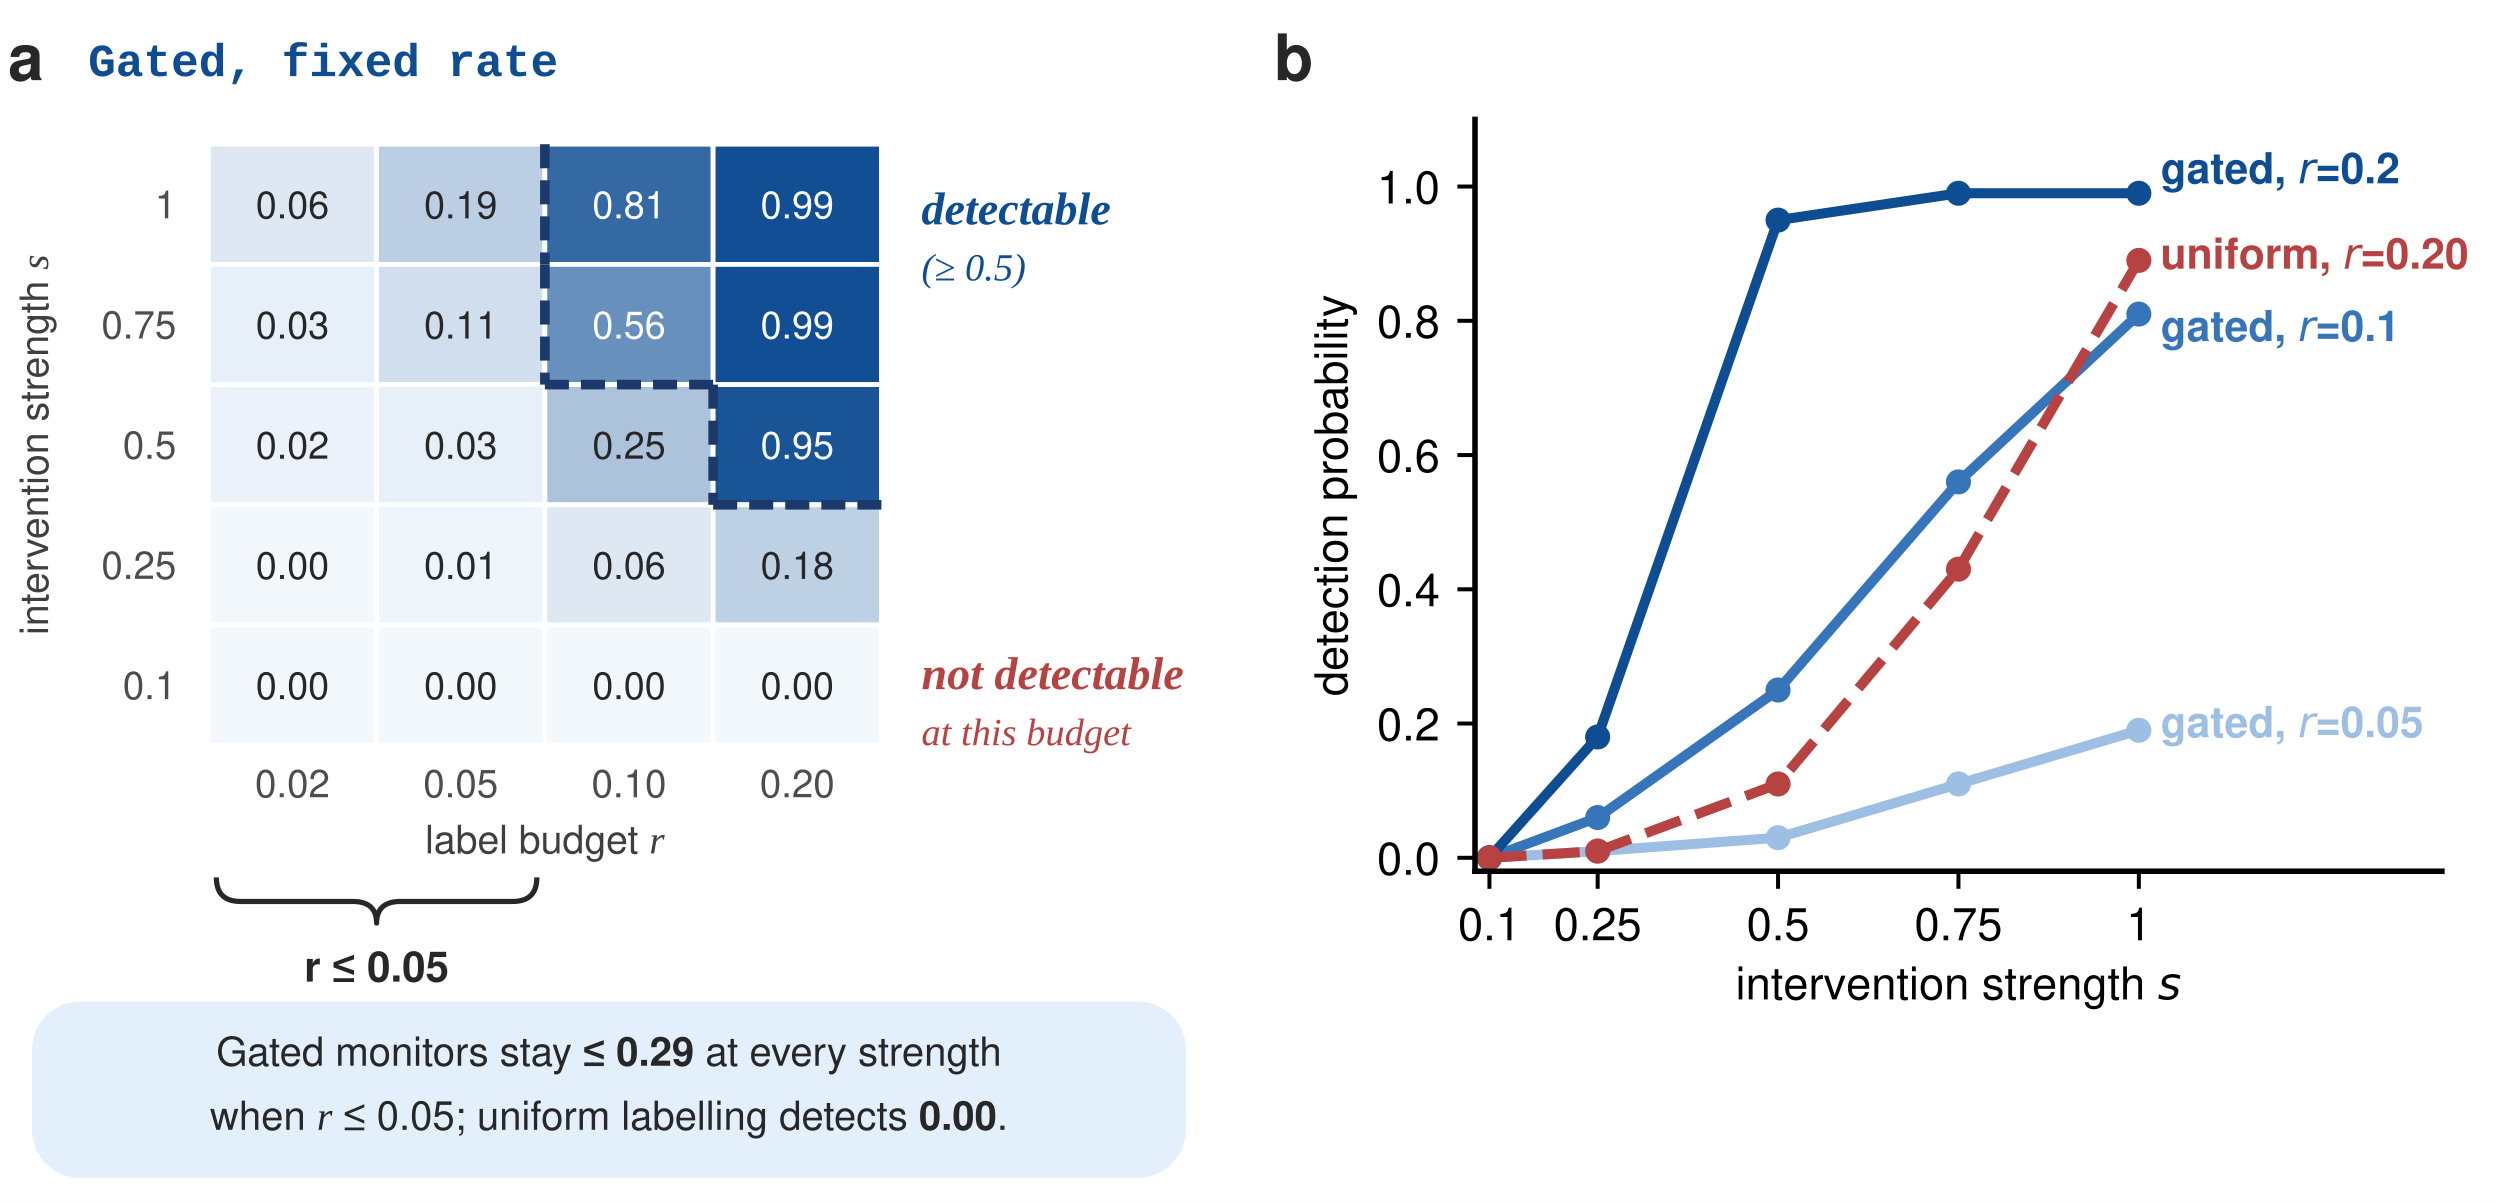
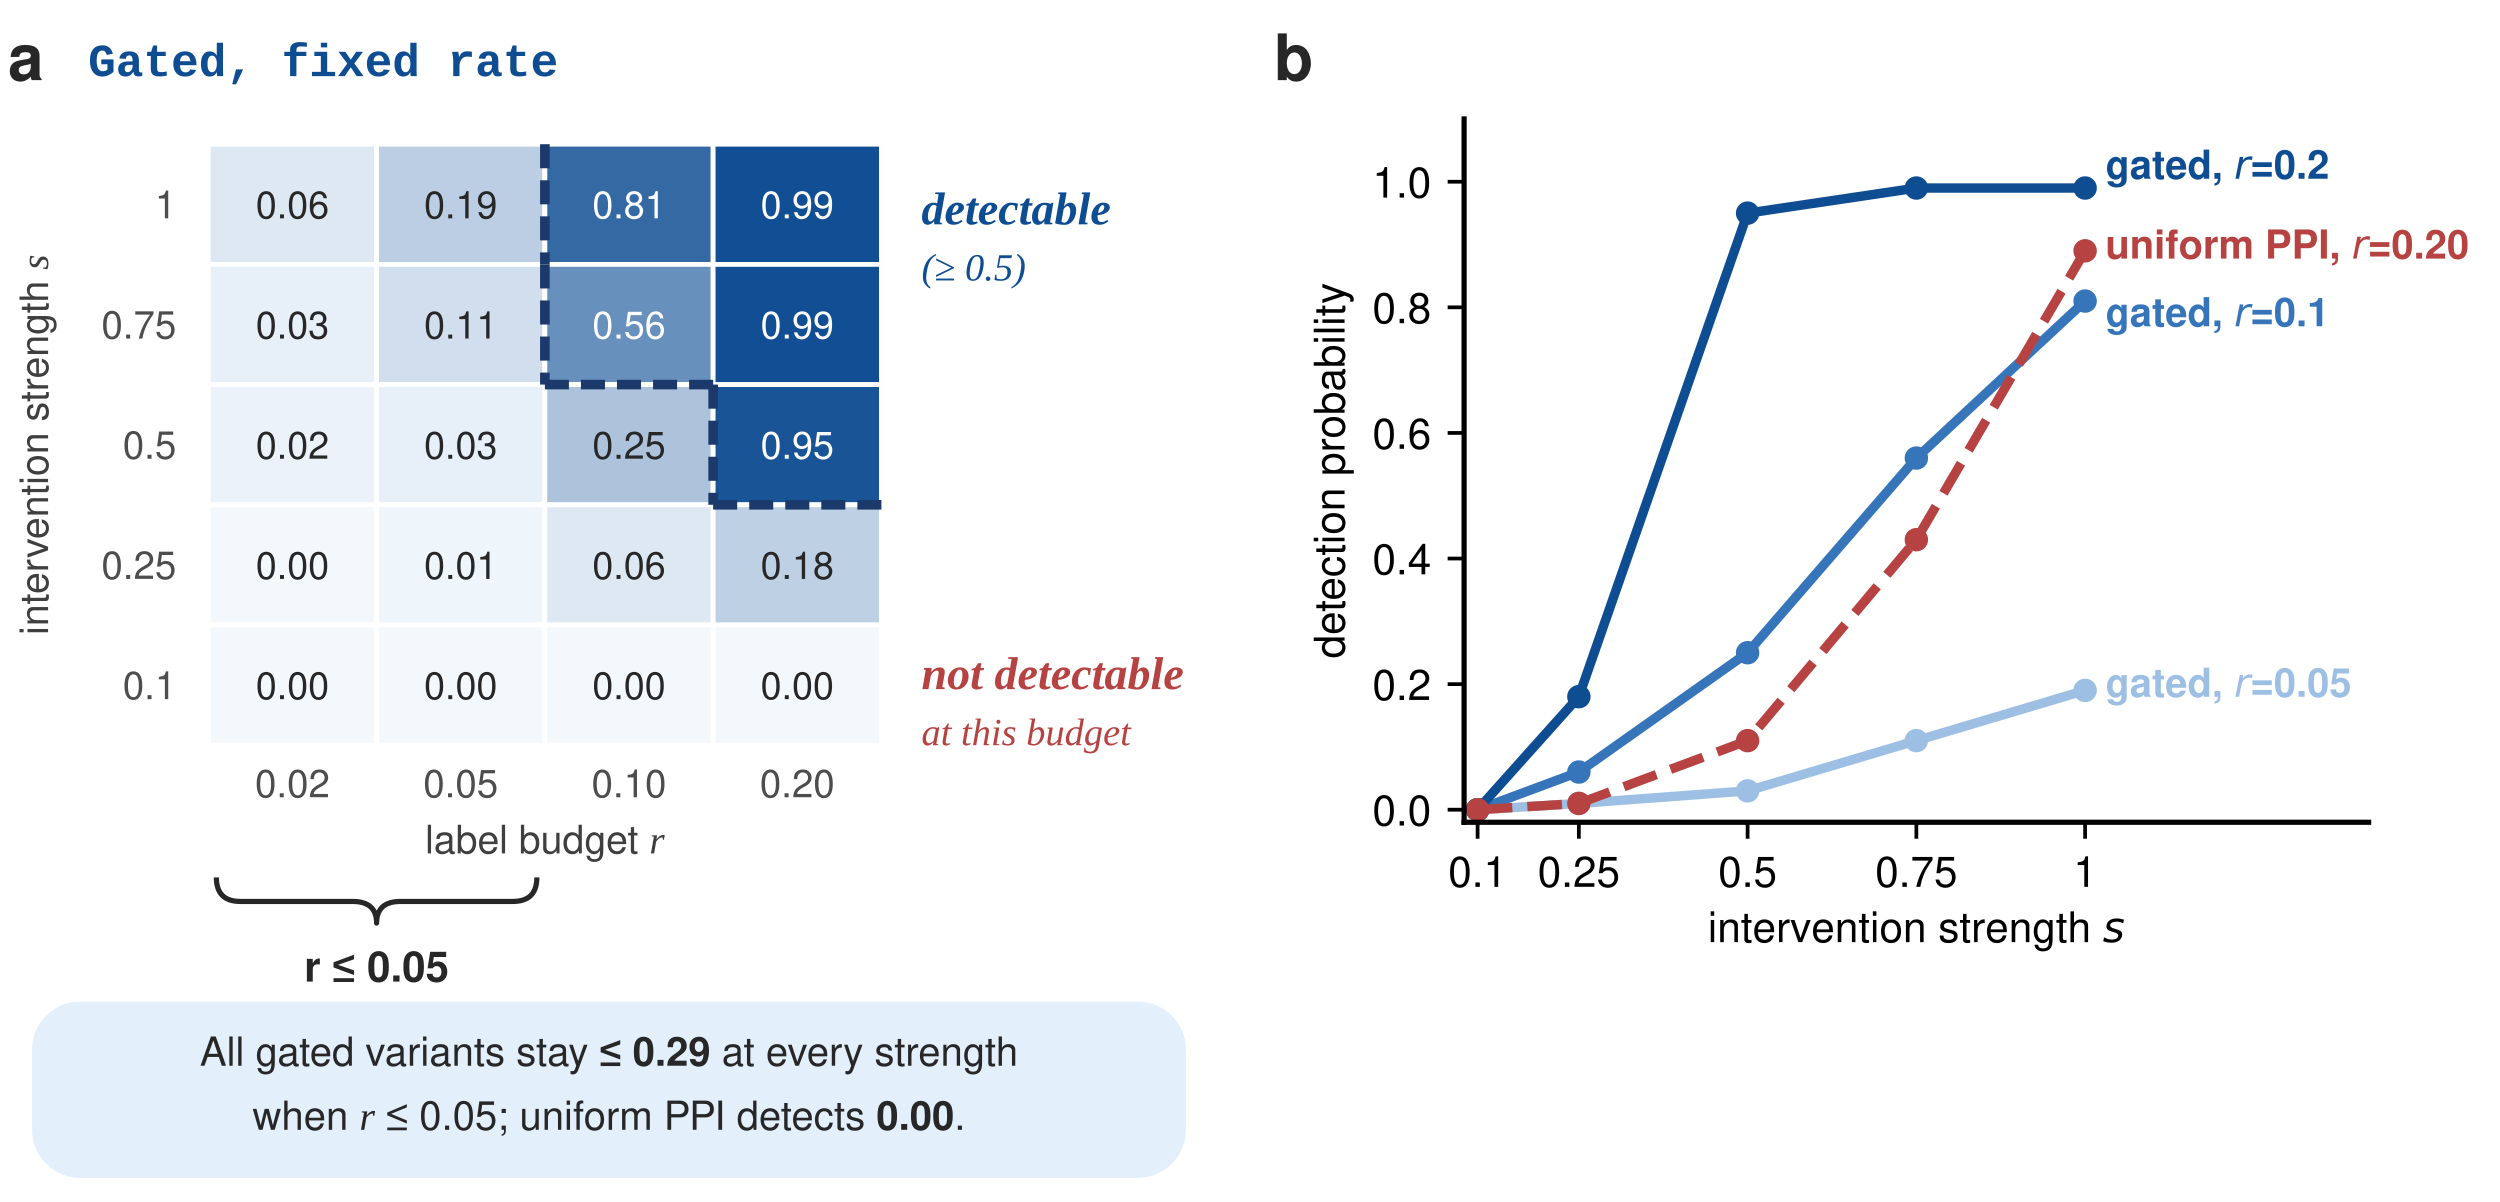
<svg xmlns="http://www.w3.org/2000/svg" xmlns:xlink="http://www.w3.org/1999/xlink" width="624" height="300" viewBox="0 0 624 300">
  <defs>
    <filter id="sh" x="-20%" y="-20%" width="150%" height="160%">
      <feGaussianBlur in="SourceAlpha" stdDeviation="1.3" />
      <feOffset dx="1" dy="1.4" result="b" />
      <feComponentTransfer>
        <feFuncA type="linear" slope="0.28" />
      </feComponentTransfer>
      <feMerge>
        <feMergeNode />
        <feMergeNode in="SourceGraphic" />
      </feMerge>
    </filter>
    <filter id="soft" x="-10%" y="-10%" width="120%" height="120%">
      <feGaussianBlur stdDeviation="2.2" />
    </filter>
    <marker id="ah" viewBox="0 0 10 10" refX="8.5" refY="5" markerWidth="6.5" markerHeight="6.5" orient="auto-start-reverse">
      <path d="M0,0 L10,5 L0,10 z" fill="context-stroke" />
    </marker>
  </defs>
  <rect width="624" height="300" fill="#FFFFFF" />
  <text x="2" y="20" font-size="16" font-weight="bold" fill="#272727" text-anchor="start" font-family="Helvetica, Arial, sans-serif" font-style="normal">a</text>
  <text x="22" y="19" font-size="11.5" font-weight="bold" fill="#0F4D92" text-anchor="start" font-family="'Courier New', Courier, monospace" font-style="normal">Gated, fixed rate</text>
  <text x="44" y="54.5" font-size="9.6" font-weight="normal" fill="#4D4D4D" text-anchor="end" font-family="Helvetica, Arial, sans-serif" font-style="normal">1</text>
  <rect x="52" y="36" width="42" height="30" rx="0" fill="#DEE8F3" stroke="#FFFFFF" stroke-width="1.2" />
  <text x="73" y="54.5" font-size="9.4" font-weight="normal" fill="#272727" text-anchor="middle" font-family="Helvetica, Arial, sans-serif" font-style="normal">0.06</text>
  <rect x="94" y="36" width="42" height="30" rx="0" fill="#BBCEE3" stroke="#FFFFFF" stroke-width="1.2" />
  <text x="115" y="54.5" font-size="9.4" font-weight="normal" fill="#272727" text-anchor="middle" font-family="Helvetica, Arial, sans-serif" font-style="normal">0.19</text>
  <rect x="136" y="36" width="42" height="30" rx="0" fill="#3469A4" stroke="#FFFFFF" stroke-width="1.2" />
  <text x="157" y="54.5" font-size="9.4" font-weight="normal" fill="#FFFFFF" text-anchor="middle" font-family="Helvetica, Arial, sans-serif" font-style="normal">0.81</text>
  <rect x="178" y="36" width="42" height="30" rx="0" fill="#114E93" stroke="#FFFFFF" stroke-width="1.2" />
  <text x="199" y="54.5" font-size="9.4" font-weight="normal" fill="#FFFFFF" text-anchor="middle" font-family="Helvetica, Arial, sans-serif" font-style="normal">0.99</text>
  <text x="44" y="84.5" font-size="9.6" font-weight="normal" fill="#4D4D4D" text-anchor="end" font-family="Helvetica, Arial, sans-serif" font-style="normal">0.75</text>
  <rect x="52" y="66" width="42" height="30" rx="0" fill="#E7EFF8" stroke="#FFFFFF" stroke-width="1.2" />
  <text x="73" y="84.5" font-size="9.4" font-weight="normal" fill="#272727" text-anchor="middle" font-family="Helvetica, Arial, sans-serif" font-style="normal">0.03</text>
  <rect x="94" y="66" width="42" height="30" rx="0" fill="#D0DEED" stroke="#FFFFFF" stroke-width="1.2" />
  <text x="115" y="84.5" font-size="9.4" font-weight="normal" fill="#272727" text-anchor="middle" font-family="Helvetica, Arial, sans-serif" font-style="normal">0.11</text>
  <rect x="136" y="66" width="42" height="30" rx="0" fill="#6890BC" stroke="#FFFFFF" stroke-width="1.2" />
  <text x="157" y="84.5" font-size="9.4" font-weight="normal" fill="#FFFFFF" text-anchor="middle" font-family="Helvetica, Arial, sans-serif" font-style="normal">0.56</text>
  <rect x="178" y="66" width="42" height="30" rx="0" fill="#114E93" stroke="#FFFFFF" stroke-width="1.2" />
  <text x="199" y="84.5" font-size="9.4" font-weight="normal" fill="#FFFFFF" text-anchor="middle" font-family="Helvetica, Arial, sans-serif" font-style="normal">0.99</text>
  <text x="44" y="114.5" font-size="9.6" font-weight="normal" fill="#4D4D4D" text-anchor="end" font-family="Helvetica, Arial, sans-serif" font-style="normal">0.5</text>
  <rect x="52" y="96" width="42" height="30" rx="0" fill="#EBF2F9" stroke="#FFFFFF" stroke-width="1.2" />
  <text x="73" y="114.5" font-size="9.4" font-weight="normal" fill="#272727" text-anchor="middle" font-family="Helvetica, Arial, sans-serif" font-style="normal">0.02</text>
  <rect x="94" y="96" width="42" height="30" rx="0" fill="#E7EFF8" stroke="#FFFFFF" stroke-width="1.2" />
  <text x="115" y="114.5" font-size="9.4" font-weight="normal" fill="#272727" text-anchor="middle" font-family="Helvetica, Arial, sans-serif" font-style="normal">0.03</text>
  <rect x="136" y="96" width="42" height="30" rx="0" fill="#ADC3DC" stroke="#FFFFFF" stroke-width="1.2" />
  <text x="157" y="114.5" font-size="9.4" font-weight="normal" fill="#272727" text-anchor="middle" font-family="Helvetica, Arial, sans-serif" font-style="normal">0.25</text>
  <rect x="178" y="96" width="42" height="30" rx="0" fill="#195497" stroke="#FFFFFF" stroke-width="1.2" />
  <text x="199" y="114.5" font-size="9.4" font-weight="normal" fill="#FFFFFF" text-anchor="middle" font-family="Helvetica, Arial, sans-serif" font-style="normal">0.95</text>
  <text x="44" y="144.5" font-size="9.6" font-weight="normal" fill="#4D4D4D" text-anchor="end" font-family="Helvetica, Arial, sans-serif" font-style="normal">0.25</text>
  <rect x="52" y="126" width="42" height="30" rx="0" fill="#F3F8FD" stroke="#FFFFFF" stroke-width="1.2" />
  <text x="73" y="144.5" font-size="9.4" font-weight="normal" fill="#272727" text-anchor="middle" font-family="Helvetica, Arial, sans-serif" font-style="normal">0.00</text>
  <rect x="94" y="126" width="42" height="30" rx="0" fill="#EEF5FB" stroke="#FFFFFF" stroke-width="1.2" />
  <text x="115" y="144.5" font-size="9.4" font-weight="normal" fill="#272727" text-anchor="middle" font-family="Helvetica, Arial, sans-serif" font-style="normal">0.01</text>
  <rect x="136" y="126" width="42" height="30" rx="0" fill="#DEE8F3" stroke="#FFFFFF" stroke-width="1.2" />
  <text x="157" y="144.5" font-size="9.4" font-weight="normal" fill="#272727" text-anchor="middle" font-family="Helvetica, Arial, sans-serif" font-style="normal">0.06</text>
  <rect x="178" y="126" width="42" height="30" rx="0" fill="#BED0E4" stroke="#FFFFFF" stroke-width="1.2" />
  <text x="199" y="144.5" font-size="9.4" font-weight="normal" fill="#272727" text-anchor="middle" font-family="Helvetica, Arial, sans-serif" font-style="normal">0.18</text>
  <text x="44" y="174.5" font-size="9.6" font-weight="normal" fill="#4D4D4D" text-anchor="end" font-family="Helvetica, Arial, sans-serif" font-style="normal">0.1</text>
  <rect x="52" y="156" width="42" height="30" rx="0" fill="#F3F8FD" stroke="#FFFFFF" stroke-width="1.2" />
  <text x="73" y="174.5" font-size="9.4" font-weight="normal" fill="#272727" text-anchor="middle" font-family="Helvetica, Arial, sans-serif" font-style="normal">0.00</text>
  <rect x="94" y="156" width="42" height="30" rx="0" fill="#F3F8FD" stroke="#FFFFFF" stroke-width="1.2" />
  <text x="115" y="174.5" font-size="9.4" font-weight="normal" fill="#272727" text-anchor="middle" font-family="Helvetica, Arial, sans-serif" font-style="normal">0.00</text>
  <rect x="136" y="156" width="42" height="30" rx="0" fill="#F3F8FD" stroke="#FFFFFF" stroke-width="1.2" />
  <text x="157" y="174.5" font-size="9.4" font-weight="normal" fill="#272727" text-anchor="middle" font-family="Helvetica, Arial, sans-serif" font-style="normal">0.00</text>
  <rect x="178" y="156" width="42" height="30" rx="0" fill="#F3F8FD" stroke="#FFFFFF" stroke-width="1.2" />
  <text x="199" y="174.5" font-size="9.4" font-weight="normal" fill="#272727" text-anchor="middle" font-family="Helvetica, Arial, sans-serif" font-style="normal">0.00</text>
  <text x="73" y="199" font-size="9.6" font-weight="normal" fill="#4D4D4D" text-anchor="middle" font-family="Helvetica, Arial, sans-serif" font-style="normal">0.02</text>
  <text x="115" y="199" font-size="9.6" font-weight="normal" fill="#4D4D4D" text-anchor="middle" font-family="Helvetica, Arial, sans-serif" font-style="normal">0.05</text>
  <text x="157" y="199" font-size="9.6" font-weight="normal" fill="#4D4D4D" text-anchor="middle" font-family="Helvetica, Arial, sans-serif" font-style="normal">0.10</text>
  <text x="199" y="199" font-size="9.6" font-weight="normal" fill="#4D4D4D" text-anchor="middle" font-family="Helvetica, Arial, sans-serif" font-style="normal">0.20</text>
  <text x="136" y="213" font-size="9.8" font-weight="normal" fill="#3F3F3F" text-anchor="middle" font-family="Helvetica, Arial, sans-serif" font-style="normal">label budget <tspan font-style="italic" font-family="'Times New Roman', Times, serif">r</tspan>
  </text>
  <text x="12" y="111" font-size="9.8" font-weight="normal" fill="#3F3F3F" text-anchor="middle" font-family="Helvetica, Arial, sans-serif" font-style="normal" transform="rotate(-90 12 111)">intervention strength <tspan font-style="italic" font-family="'Times New Roman', Times, serif">s</tspan>
  </text>
  <path d="M136,36 L136,66" fill="none" stroke="#1B3A6B" stroke-width="2.4" stroke-linecap="round" stroke-linejoin="round" stroke-dasharray="6 3" />
  <path d="M136,96 L178,96" fill="none" stroke="#1B3A6B" stroke-width="2.4" stroke-linecap="round" stroke-linejoin="round" stroke-dasharray="6 3" />
  <path d="M136,66 L136,96" fill="none" stroke="#1B3A6B" stroke-width="2.4" stroke-linecap="round" stroke-linejoin="round" stroke-dasharray="6 3" />
  <path d="M178,126 L220,126" fill="none" stroke="#1B3A6B" stroke-width="2.4" stroke-linecap="round" stroke-linejoin="round" stroke-dasharray="6 3" />
  <path d="M178,96 L178,126" fill="none" stroke="#1B3A6B" stroke-width="2.4" stroke-linecap="round" stroke-linejoin="round" stroke-dasharray="6 3" />
  <text x="230" y="56" font-size="11.5" font-weight="normal" fill="#272727" text-anchor="start" font-family="Helvetica, Arial, sans-serif" font-style="normal">
    <tspan font-weight="bold">
      <tspan font-style="italic" font-family="'Times New Roman', Times, serif">
        <tspan fill="#0F4D92">detectable</tspan>
      </tspan>
    </tspan>
  </text>
  <text x="230" y="70" font-size="9.6" font-weight="normal" fill="#272727" text-anchor="start" font-family="Helvetica, Arial, sans-serif" font-style="normal">
    <tspan font-style="italic" font-family="'Times New Roman', Times, serif">
      <tspan fill="#0F4D92">(≥ 0.5)</tspan>
    </tspan>
  </text>
  <text x="230" y="172" font-size="11.5" font-weight="normal" fill="#272727" text-anchor="start" font-family="Helvetica, Arial, sans-serif" font-style="normal">
    <tspan font-weight="bold">
      <tspan font-style="italic" font-family="'Times New Roman', Times, serif">
        <tspan fill="#B64342">not detectable</tspan>
      </tspan>
    </tspan>
  </text>
  <text x="230" y="186" font-size="9.6" font-weight="normal" fill="#272727" text-anchor="start" font-family="Helvetica, Arial, sans-serif" font-style="normal">
    <tspan font-style="italic" font-family="'Times New Roman', Times, serif">
      <tspan fill="#B64342">at this budget</tspan>
    </tspan>
  </text>
  <path d="M54,219 Q54,225 60,225 L88.0,225 Q94.0,225 94.0,230.4 Q94.0,225 100.0,225 L128,225 Q134,225 134,219" fill="none" stroke="#272727" stroke-width="1.3" stroke-linecap="round" stroke-linejoin="round" />
  <text x="94" y="245" font-size="10.5" font-weight="normal" fill="#272727" text-anchor="middle" font-family="Helvetica, Arial, sans-serif" font-style="normal">
    <tspan font-weight="bold">r ≤ 0.05</tspan>
  </text>
  <rect x="8" y="250" width="288" height="44" rx="12" fill="#E3EFFB" stroke="none" stroke-width="1" />
-   <text x="152" y="266" font-size="10" font-weight="normal" fill="#272727" text-anchor="middle" font-family="Helvetica, Arial, sans-serif" font-style="normal">Gated monitors stay <tspan font-weight="bold">≤ 0.29</tspan> at every strength</text>
-   <text x="152" y="282" font-size="10" font-weight="normal" fill="#272727" text-anchor="middle" font-family="Helvetica, Arial, sans-serif" font-style="normal">when <tspan font-style="italic" font-family="'Times New Roman', Times, serif">r</tspan> ≤ 0.05; uniform labelling detects <tspan font-weight="bold">0.00</tspan>.</text>
+   <text x="152" y="266" font-size="10" font-weight="normal" fill="#272727" text-anchor="middle" font-family="Helvetica, Arial, sans-serif" font-style="normal">All gated variants stay <tspan font-weight="bold">≤ 0.29</tspan> at every strength</text>
+   <text x="152" y="282" font-size="10" font-weight="normal" fill="#272727" text-anchor="middle" font-family="Helvetica, Arial, sans-serif" font-style="normal">when <tspan font-style="italic" font-family="'Times New Roman', Times, serif">r</tspan> ≤ 0.05; uniform PPI detects <tspan font-weight="bold">0.00</tspan>.</text>
  <text x="318" y="20" font-size="16" font-weight="bold" fill="#272727" text-anchor="start" font-family="Helvetica, Arial, sans-serif" font-style="normal">b</text>
-   <svg x="326" y="28" width="292" height="252" viewBox="0 0 232.92 180.667" preserveAspectRatio="xMinYMin meet">
+   <svg x="326" y="28" width="292" height="252" viewBox="0 0 248.985 180.667" preserveAspectRatio="xMinYMin meet">
    <defs>
      <style type="text/css">*{stroke-linejoin: round; stroke-linecap: butt}</style>
    </defs>
    <g id="figure_1">
      <g id="patch_1">
-         <path d="M 0 180.667  L 232.92 180.667  L 232.92 0  L 0 0  z " style="fill: #ffffff" />
+         <path d="M 0 180.667  L 248.985 180.667  L 248.985 0  L 0 0  z " style="fill: #ffffff" />
      </g>
      <g id="axes_1">
        <g id="patch_2">
          <path d="M 33.629 151.128  L 226.139 151.128  L 226.139 1.44  L 33.629 1.44  z " style="fill: #ffffff" />
        </g>
        <g id="matplotlib.axis_1">
          <g id="xtick_1">
            <g id="line2d_1">
              <defs>
-                 <path id="m3b71e8b25b" d="M 0 0  L 0 3.5  " style="stroke: #000000; stroke-width: 0.8" />
+                 <path id="md965a7d706" d="M 0 0  L 0 3.5  " style="stroke: #000000; stroke-width: 0.8" />
              </defs>
              <g>
-                 <use xlink:href="#m3b71e8b25b" x="36.503" y="151.128" style="stroke: #000000; stroke-width: 0.8" />
+                 <use xlink:href="#md965a7d706" x="36.503" y="151.128" style="stroke: #000000; stroke-width: 0.8" />
              </g>
            </g>
            <g id="text_1">
              <text style="font-size: 9px; font-family: 'Helvetica', 'Arial', sans-serif; text-anchor: middle" x="36.503" y="164.878" transform="rotate(-0 36.50266 164.878)">0.1</text>
            </g>
          </g>
          <g id="xtick_2">
            <g id="line2d_2">
              <g>
-                 <use xlink:href="#m3b71e8b25b" x="58.052" y="151.128" style="stroke: #000000; stroke-width: 0.8" />
+                 <use xlink:href="#md965a7d706" x="58.052" y="151.128" style="stroke: #000000; stroke-width: 0.8" />
              </g>
            </g>
            <g id="text_2">
              <text style="font-size: 9px; font-family: 'Helvetica', 'Arial', sans-serif; text-anchor: middle" x="58.052" y="164.878" transform="rotate(-0 58.05228 164.878)">0.25</text>
            </g>
          </g>
          <g id="xtick_3">
            <g id="line2d_3">
              <g>
-                 <use xlink:href="#m3b71e8b25b" x="93.968" y="151.128" style="stroke: #000000; stroke-width: 0.8" />
+                 <use xlink:href="#md965a7d706" x="93.968" y="151.128" style="stroke: #000000; stroke-width: 0.8" />
              </g>
            </g>
            <g id="text_3">
              <text style="font-size: 9px; font-family: 'Helvetica', 'Arial', sans-serif; text-anchor: middle" x="93.968" y="164.878" transform="rotate(-0 93.96833 164.878)">0.5</text>
            </g>
          </g>
          <g id="xtick_4">
            <g id="line2d_4">
              <g>
-                 <use xlink:href="#m3b71e8b25b" x="129.884" y="151.128" style="stroke: #000000; stroke-width: 0.8" />
+                 <use xlink:href="#md965a7d706" x="129.884" y="151.128" style="stroke: #000000; stroke-width: 0.8" />
              </g>
            </g>
            <g id="text_4">
              <text style="font-size: 9px; font-family: 'Helvetica', 'Arial', sans-serif; text-anchor: middle" x="129.884" y="164.878" transform="rotate(-0 129.8844 164.878)">0.75</text>
            </g>
          </g>
          <g id="xtick_5">
            <g id="line2d_5">
              <g>
-                 <use xlink:href="#m3b71e8b25b" x="165.8" y="151.128" style="stroke: #000000; stroke-width: 0.8" />
+                 <use xlink:href="#md965a7d706" x="165.8" y="151.128" style="stroke: #000000; stroke-width: 0.8" />
              </g>
            </g>
            <g id="text_5">
              <text style="font-size: 9px; font-family: 'Helvetica', 'Arial', sans-serif; text-anchor: middle" x="165.8" y="164.878" transform="rotate(-0 165.8004 164.878)">1</text>
            </g>
          </g>
          <g id="text_6">
            <g transform="translate(85.51438 177.1573)">
              <text>
                <tspan x="0" y="-0.516" style="font-size: 9px; font-family: 'Helvetica'">i</tspan>
                <tspan x="2" y="-0.516" style="font-size: 9px; font-family: 'Helvetica'">n</tspan>
                <tspan x="7.005" y="-0.516" style="font-size: 9px; font-family: 'Helvetica'">t</tspan>
                <tspan x="9.505" y="-0.516" style="font-size: 9px; font-family: 'Helvetica'">e</tspan>
                <tspan x="14.511" y="-0.516" style="font-size: 9px; font-family: 'Helvetica'">r</tspan>
                <tspan x="17.508" y="-0.516" style="font-size: 9px; font-family: 'Helvetica'">v</tspan>
                <tspan x="22.008" y="-0.516" style="font-size: 9px; font-family: 'Helvetica'">e</tspan>
                <tspan x="27.013" y="-0.516" style="font-size: 9px; font-family: 'Helvetica'">n</tspan>
                <tspan x="32.019" y="-0.516" style="font-size: 9px; font-family: 'Helvetica'">t</tspan>
                <tspan x="34.519" y="-0.516" style="font-size: 9px; font-family: 'Helvetica'">i</tspan>
                <tspan x="36.519" y="-0.516" style="font-size: 9px; font-family: 'Helvetica'">o</tspan>
                <tspan x="41.524" y="-0.516" style="font-size: 9px; font-family: 'Helvetica'">n</tspan>
                <tspan x="46.529" y="-0.516" style="font-size: 9px; font-family: 'Helvetica'"> </tspan>
                <tspan x="49.03" y="-0.516" style="font-size: 9px; font-family: 'Helvetica'">s</tspan>
                <tspan x="53.53" y="-0.516" style="font-size: 9px; font-family: 'Helvetica'">t</tspan>
                <tspan x="56.03" y="-0.516" style="font-size: 9px; font-family: 'Helvetica'">r</tspan>
                <tspan x="59.027" y="-0.516" style="font-size: 9px; font-family: 'Helvetica'">e</tspan>
                <tspan x="64.033" y="-0.516" style="font-size: 9px; font-family: 'Helvetica'">n</tspan>
                <tspan x="69.038" y="-0.516" style="font-size: 9px; font-family: 'Helvetica'">g</tspan>
                <tspan x="74.043" y="-0.516" style="font-size: 9px; font-family: 'Helvetica'">t</tspan>
                <tspan x="76.544" y="-0.516" style="font-size: 9px; font-family: 'Helvetica'">h</tspan>
                <tspan x="81.549" y="-0.516" style="font-size: 9px; font-family: 'Helvetica'"> </tspan>
                <tspan x="84.05" y="-0.516" style="font-style: oblique; font-size: 9px; font-family: 'DejaVu Sans'">s</tspan>
              </text>
            </g>
          </g>
        </g>
        <g id="matplotlib.axis_2">
          <g id="ytick_1">
            <g id="line2d_6">
              <defs>
-                 <path id="md880cc86d9" d="M 0 0  L -3.5 0  " style="stroke: #000000; stroke-width: 0.8" />
+                 <path id="me5a50a23c3" d="M 0 0  L -3.5 0  " style="stroke: #000000; stroke-width: 0.8" />
              </defs>
              <g>
-                 <use xlink:href="#md880cc86d9" x="33.629" y="148.455" style="stroke: #000000; stroke-width: 0.8" />
+                 <use xlink:href="#me5a50a23c3" x="33.629" y="148.455" style="stroke: #000000; stroke-width: 0.8" />
              </g>
            </g>
            <g id="text_7">
              <text style="font-size: 9px; font-family: 'Helvetica', 'Arial', sans-serif; text-anchor: end" x="26.629" y="151.83" transform="rotate(-0 26.62937 151.83)">0.0</text>
            </g>
          </g>
          <g id="ytick_2">
            <g id="line2d_7">
              <g>
-                 <use xlink:href="#md880cc86d9" x="33.629" y="121.725" style="stroke: #000000; stroke-width: 0.8" />
+                 <use xlink:href="#me5a50a23c3" x="33.629" y="121.725" style="stroke: #000000; stroke-width: 0.8" />
              </g>
            </g>
            <g id="text_8">
              <text style="font-size: 9px; font-family: 'Helvetica', 'Arial', sans-serif; text-anchor: end" x="26.629" y="125.1" transform="rotate(-0 26.62937 125.1)">0.2</text>
            </g>
          </g>
          <g id="ytick_3">
            <g id="line2d_8">
              <g>
-                 <use xlink:href="#md880cc86d9" x="33.629" y="94.995" style="stroke: #000000; stroke-width: 0.8" />
+                 <use xlink:href="#me5a50a23c3" x="33.629" y="94.995" style="stroke: #000000; stroke-width: 0.8" />
              </g>
            </g>
            <g id="text_9">
              <text style="font-size: 9px; font-family: 'Helvetica', 'Arial', sans-serif; text-anchor: end" x="26.629" y="98.37" transform="rotate(-0 26.62937 98.37)">0.4</text>
            </g>
          </g>
          <g id="ytick_4">
            <g id="line2d_9">
              <g>
-                 <use xlink:href="#md880cc86d9" x="33.629" y="68.265" style="stroke: #000000; stroke-width: 0.8" />
+                 <use xlink:href="#me5a50a23c3" x="33.629" y="68.265" style="stroke: #000000; stroke-width: 0.8" />
              </g>
            </g>
            <g id="text_10">
              <text style="font-size: 9px; font-family: 'Helvetica', 'Arial', sans-serif; text-anchor: end" x="26.629" y="71.64" transform="rotate(-0 26.62937 71.64)">0.6</text>
            </g>
          </g>
          <g id="ytick_5">
            <g id="line2d_10">
              <g>
-                 <use xlink:href="#md880cc86d9" x="33.629" y="41.535" style="stroke: #000000; stroke-width: 0.8" />
+                 <use xlink:href="#me5a50a23c3" x="33.629" y="41.535" style="stroke: #000000; stroke-width: 0.8" />
              </g>
            </g>
            <g id="text_11">
              <text style="font-size: 9px; font-family: 'Helvetica', 'Arial', sans-serif; text-anchor: end" x="26.629" y="44.91" transform="rotate(-0 26.62937 44.91)">0.8</text>
            </g>
          </g>
          <g id="ytick_6">
            <g id="line2d_11">
              <g>
-                 <use xlink:href="#md880cc86d9" x="33.629" y="14.805" style="stroke: #000000; stroke-width: 0.8" />
+                 <use xlink:href="#me5a50a23c3" x="33.629" y="14.805" style="stroke: #000000; stroke-width: 0.8" />
              </g>
            </g>
            <g id="text_12">
              <text style="font-size: 9px; font-family: 'Helvetica', 'Arial', sans-serif; text-anchor: end" x="26.629" y="18.18" transform="rotate(-0 26.62937 18.18)">1.0</text>
            </g>
          </g>
          <g id="text_13">
            <text style="font-size: 9px; font-family: 'Helvetica', 'Arial', sans-serif; text-anchor: middle" x="8.19" y="76.284" transform="rotate(-90 8.19 76.284)">detection probability</text>
          </g>
        </g>
        <g id="line2d_12">
-           <path d="M 36.503 148.455  L 58.052 147.119  L 93.968 144.446  L 129.884 133.754  L 165.8 123.061  " clip-path="url(#p4aa01a4ad3)" style="fill: none; stroke: #9dbfe3; stroke-width: 2; stroke-linecap: square" />
+           <path d="M 36.503 148.455  L 58.052 147.119  L 93.968 144.446  L 129.884 133.754  L 165.8 123.061  " clip-path="url(#pe1bbe9a7f7)" style="fill: none; stroke: #9dbfe3; stroke-width: 2; stroke-linecap: square" />
          <defs>
-             <path id="m08ebcaaf36" d="M 0 2  C 0.53 2 1.039 1.789 1.414 1.414  C 1.789 1.039 2 0.53 2 0  C 2 -0.53 1.789 -1.039 1.414 -1.414  C 1.039 -1.789 0.53 -2 0 -2  C -0.53 -2 -1.039 -1.789 -1.414 -1.414  C -1.789 -1.039 -2 -0.53 -2 0  C -2 0.53 -1.789 1.039 -1.414 1.414  C -1.039 1.789 -0.53 2 0 2  z " style="stroke: #9dbfe3" />
+             <path id="m9bbac73eaf" d="M 0 2  C 0.53 2 1.039 1.789 1.414 1.414  C 1.789 1.039 2 0.53 2 0  C 2 -0.53 1.789 -1.039 1.414 -1.414  C 1.039 -1.789 0.53 -2 0 -2  C -0.53 -2 -1.039 -1.789 -1.414 -1.414  C -1.789 -1.039 -2 -0.53 -2 0  C -2 0.53 -1.789 1.039 -1.414 1.414  C -1.039 1.789 -0.53 2 0 2  z " style="stroke: #9dbfe3" />
          </defs>
-           <g clip-path="url(#p4aa01a4ad3)">
-             <use xlink:href="#m08ebcaaf36" x="36.503" y="148.455" style="fill: #9dbfe3; stroke: #9dbfe3" />
-             <use xlink:href="#m08ebcaaf36" x="58.052" y="147.119" style="fill: #9dbfe3; stroke: #9dbfe3" />
-             <use xlink:href="#m08ebcaaf36" x="93.968" y="144.446" style="fill: #9dbfe3; stroke: #9dbfe3" />
-             <use xlink:href="#m08ebcaaf36" x="129.884" y="133.754" style="fill: #9dbfe3; stroke: #9dbfe3" />
-             <use xlink:href="#m08ebcaaf36" x="165.8" y="123.061" style="fill: #9dbfe3; stroke: #9dbfe3" />
+           <g clip-path="url(#pe1bbe9a7f7)">
+             <use xlink:href="#m9bbac73eaf" x="36.503" y="148.455" style="fill: #9dbfe3; stroke: #9dbfe3" />
+             <use xlink:href="#m9bbac73eaf" x="58.052" y="147.119" style="fill: #9dbfe3; stroke: #9dbfe3" />
+             <use xlink:href="#m9bbac73eaf" x="93.968" y="144.446" style="fill: #9dbfe3; stroke: #9dbfe3" />
+             <use xlink:href="#m9bbac73eaf" x="129.884" y="133.754" style="fill: #9dbfe3; stroke: #9dbfe3" />
+             <use xlink:href="#m9bbac73eaf" x="165.8" y="123.061" style="fill: #9dbfe3; stroke: #9dbfe3" />
          </g>
        </g>
        <g id="line2d_13">
-           <path d="M 36.503 148.455  L 58.052 140.436  L 93.968 115.043  L 129.884 73.611  L 165.8 40.199  " clip-path="url(#p4aa01a4ad3)" style="fill: none; stroke: #3775ba; stroke-width: 2; stroke-linecap: square" />
+           <path d="M 36.503 148.455  L 58.052 140.436  L 93.968 115.043  L 129.884 73.611  L 165.8 40.199  " clip-path="url(#pe1bbe9a7f7)" style="fill: none; stroke: #3775ba; stroke-width: 2; stroke-linecap: square" />
          <defs>
-             <path id="me12f94587d" d="M 0 2  C 0.53 2 1.039 1.789 1.414 1.414  C 1.789 1.039 2 0.53 2 0  C 2 -0.53 1.789 -1.039 1.414 -1.414  C 1.039 -1.789 0.53 -2 0 -2  C -0.53 -2 -1.039 -1.789 -1.414 -1.414  C -1.789 -1.039 -2 -0.53 -2 0  C -2 0.53 -1.789 1.039 -1.414 1.414  C -1.039 1.789 -0.53 2 0 2  z " style="stroke: #3775ba" />
+             <path id="m8fc371a0d1" d="M 0 2  C 0.53 2 1.039 1.789 1.414 1.414  C 1.789 1.039 2 0.53 2 0  C 2 -0.53 1.789 -1.039 1.414 -1.414  C 1.039 -1.789 0.53 -2 0 -2  C -0.53 -2 -1.039 -1.789 -1.414 -1.414  C -1.789 -1.039 -2 -0.53 -2 0  C -2 0.53 -1.789 1.039 -1.414 1.414  C -1.039 1.789 -0.53 2 0 2  z " style="stroke: #3775ba" />
          </defs>
-           <g clip-path="url(#p4aa01a4ad3)">
-             <use xlink:href="#me12f94587d" x="36.503" y="148.455" style="fill: #3775ba; stroke: #3775ba" />
-             <use xlink:href="#me12f94587d" x="58.052" y="140.436" style="fill: #3775ba; stroke: #3775ba" />
-             <use xlink:href="#me12f94587d" x="93.968" y="115.043" style="fill: #3775ba; stroke: #3775ba" />
-             <use xlink:href="#me12f94587d" x="129.884" y="73.611" style="fill: #3775ba; stroke: #3775ba" />
-             <use xlink:href="#me12f94587d" x="165.8" y="40.199" style="fill: #3775ba; stroke: #3775ba" />
+           <g clip-path="url(#pe1bbe9a7f7)">
+             <use xlink:href="#m8fc371a0d1" x="36.503" y="148.455" style="fill: #3775ba; stroke: #3775ba" />
+             <use xlink:href="#m8fc371a0d1" x="58.052" y="140.436" style="fill: #3775ba; stroke: #3775ba" />
+             <use xlink:href="#m8fc371a0d1" x="93.968" y="115.043" style="fill: #3775ba; stroke: #3775ba" />
+             <use xlink:href="#m8fc371a0d1" x="129.884" y="73.611" style="fill: #3775ba; stroke: #3775ba" />
+             <use xlink:href="#m8fc371a0d1" x="165.8" y="40.199" style="fill: #3775ba; stroke: #3775ba" />
          </g>
        </g>
        <g id="line2d_14">
-           <path d="M 36.503 148.455  L 58.052 124.398  L 93.968 21.488  L 129.884 16.142  L 165.8 16.142  " clip-path="url(#p4aa01a4ad3)" style="fill: none; stroke: #0f4d92; stroke-width: 2; stroke-linecap: square" />
+           <path d="M 36.503 148.455  L 58.052 124.398  L 93.968 21.488  L 129.884 16.142  L 165.8 16.142  " clip-path="url(#pe1bbe9a7f7)" style="fill: none; stroke: #0f4d92; stroke-width: 2; stroke-linecap: square" />
          <defs>
-             <path id="mfc7318ad42" d="M 0 2  C 0.53 2 1.039 1.789 1.414 1.414  C 1.789 1.039 2 0.53 2 0  C 2 -0.53 1.789 -1.039 1.414 -1.414  C 1.039 -1.789 0.53 -2 0 -2  C -0.53 -2 -1.039 -1.789 -1.414 -1.414  C -1.789 -1.039 -2 -0.53 -2 0  C -2 0.53 -1.789 1.039 -1.414 1.414  C -1.039 1.789 -0.53 2 0 2  z " style="stroke: #0f4d92" />
+             <path id="mc472faae16" d="M 0 2  C 0.53 2 1.039 1.789 1.414 1.414  C 1.789 1.039 2 0.53 2 0  C 2 -0.53 1.789 -1.039 1.414 -1.414  C 1.039 -1.789 0.53 -2 0 -2  C -0.53 -2 -1.039 -1.789 -1.414 -1.414  C -1.789 -1.039 -2 -0.53 -2 0  C -2 0.53 -1.789 1.039 -1.414 1.414  C -1.039 1.789 -0.53 2 0 2  z " style="stroke: #0f4d92" />
          </defs>
-           <g clip-path="url(#p4aa01a4ad3)">
-             <use xlink:href="#mfc7318ad42" x="36.503" y="148.455" style="fill: #0f4d92; stroke: #0f4d92" />
-             <use xlink:href="#mfc7318ad42" x="58.052" y="124.398" style="fill: #0f4d92; stroke: #0f4d92" />
-             <use xlink:href="#mfc7318ad42" x="93.968" y="21.488" style="fill: #0f4d92; stroke: #0f4d92" />
-             <use xlink:href="#mfc7318ad42" x="129.884" y="16.142" style="fill: #0f4d92; stroke: #0f4d92" />
-             <use xlink:href="#mfc7318ad42" x="165.8" y="16.142" style="fill: #0f4d92; stroke: #0f4d92" />
+           <g clip-path="url(#pe1bbe9a7f7)">
+             <use xlink:href="#mc472faae16" x="36.503" y="148.455" style="fill: #0f4d92; stroke: #0f4d92" />
+             <use xlink:href="#mc472faae16" x="58.052" y="124.398" style="fill: #0f4d92; stroke: #0f4d92" />
+             <use xlink:href="#mc472faae16" x="93.968" y="21.488" style="fill: #0f4d92; stroke: #0f4d92" />
+             <use xlink:href="#mc472faae16" x="129.884" y="16.142" style="fill: #0f4d92; stroke: #0f4d92" />
+             <use xlink:href="#mc472faae16" x="165.8" y="16.142" style="fill: #0f4d92; stroke: #0f4d92" />
          </g>
        </g>
        <g id="line2d_15">
-           <path d="M 36.503 148.455  L 58.052 147.119  L 93.968 133.754  L 129.884 90.986  L 165.8 29.506  " clip-path="url(#p4aa01a4ad3)" style="fill: none; stroke-dasharray: 7.4,3.2; stroke-dashoffset: 0; stroke: #b64342; stroke-width: 2" />
+           <path d="M 36.503 148.455  L 58.052 147.119  L 93.968 133.754  L 129.884 90.986  L 165.8 29.506  " clip-path="url(#pe1bbe9a7f7)" style="fill: none; stroke-dasharray: 7.4,3.2; stroke-dashoffset: 0; stroke: #b64342; stroke-width: 2" />
          <defs>
-             <path id="m411344df11" d="M 0 2  C 0.53 2 1.039 1.789 1.414 1.414  C 1.789 1.039 2 0.53 2 0  C 2 -0.53 1.789 -1.039 1.414 -1.414  C 1.039 -1.789 0.53 -2 0 -2  C -0.53 -2 -1.039 -1.789 -1.414 -1.414  C -1.789 -1.039 -2 -0.53 -2 0  C -2 0.53 -1.789 1.039 -1.414 1.414  C -1.039 1.789 -0.53 2 0 2  z " style="stroke: #b64342" />
+             <path id="m39a46204fb" d="M 0 2  C 0.53 2 1.039 1.789 1.414 1.414  C 1.789 1.039 2 0.53 2 0  C 2 -0.53 1.789 -1.039 1.414 -1.414  C 1.039 -1.789 0.53 -2 0 -2  C -0.53 -2 -1.039 -1.789 -1.414 -1.414  C -1.789 -1.039 -2 -0.53 -2 0  C -2 0.53 -1.789 1.039 -1.414 1.414  C -1.039 1.789 -0.53 2 0 2  z " style="stroke: #b64342" />
          </defs>
-           <g clip-path="url(#p4aa01a4ad3)">
-             <use xlink:href="#m411344df11" x="36.503" y="148.455" style="fill: #b64342; stroke: #b64342" />
-             <use xlink:href="#m411344df11" x="58.052" y="147.119" style="fill: #b64342; stroke: #b64342" />
-             <use xlink:href="#m411344df11" x="93.968" y="133.754" style="fill: #b64342; stroke: #b64342" />
-             <use xlink:href="#m411344df11" x="129.884" y="90.986" style="fill: #b64342; stroke: #b64342" />
-             <use xlink:href="#m411344df11" x="165.8" y="29.506" style="fill: #b64342; stroke: #b64342" />
+           <g clip-path="url(#pe1bbe9a7f7)">
+             <use xlink:href="#m39a46204fb" x="36.503" y="148.455" style="fill: #b64342; stroke: #b64342" />
+             <use xlink:href="#m39a46204fb" x="58.052" y="147.119" style="fill: #b64342; stroke: #b64342" />
+             <use xlink:href="#m39a46204fb" x="93.968" y="133.754" style="fill: #b64342; stroke: #b64342" />
+             <use xlink:href="#m39a46204fb" x="129.884" y="90.986" style="fill: #b64342; stroke: #b64342" />
+             <use xlink:href="#m39a46204fb" x="165.8" y="29.506" style="fill: #b64342; stroke: #b64342" />
          </g>
        </g>
        <g id="patch_3">
          <path d="M 33.629 151.128  L 33.629 1.44  " style="fill: none; stroke: #000000; stroke-width: 1.1; stroke-linejoin: miter; stroke-linecap: square" />
        </g>
        <g id="patch_4">
          <path d="M 33.629 151.128  L 226.139 151.128  " style="fill: none; stroke: #000000; stroke-width: 1.1; stroke-linejoin: miter; stroke-linecap: square" />
        </g>
        <g id="text_14">
          <g style="fill: #9dbfe3" transform="translate(170.1103 125.314)">
            <text>
              <tspan x="0" y="-0.891" style="font-weight: 700; font-size: 8.5px; font-family: 'Helvetica'; fill: #9dbfe3">g</tspan>
              <tspan x="5.192" y="-0.891" style="font-weight: 700; font-size: 8.5px; font-family: 'Helvetica'; fill: #9dbfe3">a</tspan>
              <tspan x="9.919" y="-0.891" style="font-weight: 700; font-size: 8.5px; font-family: 'Helvetica'; fill: #9dbfe3">t</tspan>
              <tspan x="12.75" y="-0.891" style="font-weight: 700; font-size: 8.5px; font-family: 'Helvetica'; fill: #9dbfe3">e</tspan>
              <tspan x="17.477" y="-0.891" style="font-weight: 700; font-size: 8.5px; font-family: 'Helvetica'; fill: #9dbfe3">d</tspan>
              <tspan x="22.669" y="-0.891" style="font-weight: 700; font-size: 8.5px; font-family: 'Helvetica'; fill: #9dbfe3">,</tspan>
              <tspan x="25.031" y="-0.891" style="font-weight: 700; font-size: 8.5px; font-family: 'Helvetica'; fill: #9dbfe3"> </tspan>
              <tspan x="30.887" y="-0.891" style="font-weight: 700; font-size: 8.5px; font-family: 'Helvetica'; fill: #9dbfe3">=</tspan>
              <tspan x="35.851" y="-0.891" style="font-weight: 700; font-size: 8.5px; font-family: 'Helvetica'; fill: #9dbfe3">0</tspan>
              <tspan x="40.578" y="-0.891" style="font-weight: 700; font-size: 8.5px; font-family: 'Helvetica'; fill: #9dbfe3">.</tspan>
              <tspan x="42.94" y="-0.891" style="font-weight: 700; font-size: 8.5px; font-family: 'Helvetica'; fill: #9dbfe3">0</tspan>
              <tspan x="47.667" y="-0.891" style="font-weight: 700; font-size: 8.5px; font-family: 'Helvetica'; fill: #9dbfe3">5</tspan>
              <tspan x="27.393" y="-0.891" style="font-style: oblique; font-size: 8.5px; font-family: 'DejaVu Sans'; fill: #9dbfe3">r</tspan>
            </text>
          </g>
        </g>
        <g id="text_15">
          <g style="fill: #3775ba" transform="translate(170.1103 46.4605)">
            <text>
              <tspan x="0" y="-0.891" style="font-weight: 700; font-size: 8.5px; font-family: 'Helvetica'; fill: #3775ba">g</tspan>
              <tspan x="5.192" y="-0.891" style="font-weight: 700; font-size: 8.5px; font-family: 'Helvetica'; fill: #3775ba">a</tspan>
              <tspan x="9.919" y="-0.891" style="font-weight: 700; font-size: 8.5px; font-family: 'Helvetica'; fill: #3775ba">t</tspan>
              <tspan x="12.75" y="-0.891" style="font-weight: 700; font-size: 8.5px; font-family: 'Helvetica'; fill: #3775ba">e</tspan>
              <tspan x="17.477" y="-0.891" style="font-weight: 700; font-size: 8.5px; font-family: 'Helvetica'; fill: #3775ba">d</tspan>
              <tspan x="22.669" y="-0.891" style="font-weight: 700; font-size: 8.5px; font-family: 'Helvetica'; fill: #3775ba">,</tspan>
              <tspan x="25.031" y="-0.891" style="font-weight: 700; font-size: 8.5px; font-family: 'Helvetica'; fill: #3775ba"> </tspan>
              <tspan x="30.887" y="-0.891" style="font-weight: 700; font-size: 8.5px; font-family: 'Helvetica'; fill: #3775ba">=</tspan>
              <tspan x="35.851" y="-0.891" style="font-weight: 700; font-size: 8.5px; font-family: 'Helvetica'; fill: #3775ba">0</tspan>
              <tspan x="40.578" y="-0.891" style="font-weight: 700; font-size: 8.5px; font-family: 'Helvetica'; fill: #3775ba">.</tspan>
              <tspan x="42.94" y="-0.891" style="font-weight: 700; font-size: 8.5px; font-family: 'Helvetica'; fill: #3775ba">1</tspan>
              <tspan x="27.393" y="-0.891" style="font-style: oblique; font-size: 8.5px; font-family: 'DejaVu Sans'; fill: #3775ba">r</tspan>
            </text>
          </g>
        </g>
        <g id="text_16">
          <g style="fill: #0f4d92" transform="translate(170.1103 15.05275)">
            <text>
              <tspan x="0" y="-0.891" style="font-weight: 700; font-size: 8.5px; font-family: 'Helvetica'; fill: #0f4d92">g</tspan>
              <tspan x="5.192" y="-0.891" style="font-weight: 700; font-size: 8.5px; font-family: 'Helvetica'; fill: #0f4d92">a</tspan>
              <tspan x="9.919" y="-0.891" style="font-weight: 700; font-size: 8.5px; font-family: 'Helvetica'; fill: #0f4d92">t</tspan>
              <tspan x="12.75" y="-0.891" style="font-weight: 700; font-size: 8.5px; font-family: 'Helvetica'; fill: #0f4d92">e</tspan>
              <tspan x="17.477" y="-0.891" style="font-weight: 700; font-size: 8.5px; font-family: 'Helvetica'; fill: #0f4d92">d</tspan>
              <tspan x="22.669" y="-0.891" style="font-weight: 700; font-size: 8.5px; font-family: 'Helvetica'; fill: #0f4d92">,</tspan>
              <tspan x="25.031" y="-0.891" style="font-weight: 700; font-size: 8.5px; font-family: 'Helvetica'; fill: #0f4d92"> </tspan>
              <tspan x="30.887" y="-0.891" style="font-weight: 700; font-size: 8.5px; font-family: 'Helvetica'; fill: #0f4d92">=</tspan>
              <tspan x="35.851" y="-0.891" style="font-weight: 700; font-size: 8.5px; font-family: 'Helvetica'; fill: #0f4d92">0</tspan>
              <tspan x="40.578" y="-0.891" style="font-weight: 700; font-size: 8.5px; font-family: 'Helvetica'; fill: #0f4d92">.</tspan>
              <tspan x="42.94" y="-0.891" style="font-weight: 700; font-size: 8.5px; font-family: 'Helvetica'; fill: #0f4d92">2</tspan>
              <tspan x="27.393" y="-0.891" style="font-style: oblique; font-size: 8.5px; font-family: 'DejaVu Sans'; fill: #0f4d92">r</tspan>
            </text>
          </g>
        </g>
        <g id="text_17">
          <g style="fill: #b64342" transform="translate(170.1103 31.9715)">
            <text>
              <tspan x="0" y="-0.812" style="font-weight: 700; font-size: 8.5px; font-family: 'Helvetica'; fill: #b64342">u</tspan>
              <tspan x="5.192" y="-0.812" style="font-weight: 700; font-size: 8.5px; font-family: 'Helvetica'; fill: #b64342">n</tspan>
              <tspan x="10.384" y="-0.812" style="font-weight: 700; font-size: 8.5px; font-family: 'Helvetica'; fill: #b64342">i</tspan>
              <tspan x="12.746" y="-0.812" style="font-weight: 700; font-size: 8.5px; font-family: 'Helvetica'; fill: #b64342">f</tspan>
              <tspan x="15.576" y="-0.812" style="font-weight: 700; font-size: 8.5px; font-family: 'Helvetica'; fill: #b64342">o</tspan>
              <tspan x="20.769" y="-0.812" style="font-weight: 700; font-size: 8.5px; font-family: 'Helvetica'; fill: #b64342">r</tspan>
              <tspan x="24.076" y="-0.812" style="font-weight: 700; font-size: 8.5px; font-family: 'Helvetica'; fill: #b64342">m</tspan>
-               <tspan x="31.634" y="-0.812" style="font-weight: 700; font-size: 8.5px; font-family: 'Helvetica'; fill: #b64342">,</tspan>
-               <tspan x="33.996" y="-0.812" style="font-weight: 700; font-size: 8.5px; font-family: 'Helvetica'; fill: #b64342"> </tspan>
-               <tspan x="39.852" y="-0.812" style="font-weight: 700; font-size: 8.5px; font-family: 'Helvetica'; fill: #b64342">=</tspan>
-               <tspan x="44.816" y="-0.812" style="font-weight: 700; font-size: 8.5px; font-family: 'Helvetica'; fill: #b64342">0</tspan>
-               <tspan x="49.543" y="-0.812" style="font-weight: 700; font-size: 8.5px; font-family: 'Helvetica'; fill: #b64342">.</tspan>
-               <tspan x="51.905" y="-0.812" style="font-weight: 700; font-size: 8.5px; font-family: 'Helvetica'; fill: #b64342">2</tspan>
-               <tspan x="56.632" y="-0.812" style="font-weight: 700; font-size: 8.5px; font-family: 'Helvetica'; fill: #b64342">0</tspan>
-               <tspan x="36.357" y="-0.812" style="font-style: oblique; font-size: 8.5px; font-family: 'DejaVu Sans'; fill: #b64342">r</tspan>
+               <tspan x="31.634" y="-0.812" style="font-weight: 700; font-size: 8.5px; font-family: 'Helvetica'; fill: #b64342"> </tspan>
+               <tspan x="33.996" y="-0.812" style="font-weight: 700; font-size: 8.5px; font-family: 'Helvetica'; fill: #b64342">P</tspan>
+               <tspan x="39.665" y="-0.812" style="font-weight: 700; font-size: 8.5px; font-family: 'Helvetica'; fill: #b64342">P</tspan>
+               <tspan x="45.335" y="-0.812" style="font-weight: 700; font-size: 8.5px; font-family: 'Helvetica'; fill: #b64342">I</tspan>
+               <tspan x="47.696" y="-0.812" style="font-weight: 700; font-size: 8.5px; font-family: 'Helvetica'; fill: #b64342">,</tspan>
+               <tspan x="50.058" y="-0.812" style="font-weight: 700; font-size: 8.5px; font-family: 'Helvetica'; fill: #b64342"> </tspan>
+               <tspan x="55.914" y="-0.812" style="font-weight: 700; font-size: 8.5px; font-family: 'Helvetica'; fill: #b64342">=</tspan>
+               <tspan x="60.878" y="-0.812" style="font-weight: 700; font-size: 8.5px; font-family: 'Helvetica'; fill: #b64342">0</tspan>
+               <tspan x="65.605" y="-0.812" style="font-weight: 700; font-size: 8.5px; font-family: 'Helvetica'; fill: #b64342">.</tspan>
+               <tspan x="67.967" y="-0.812" style="font-weight: 700; font-size: 8.5px; font-family: 'Helvetica'; fill: #b64342">2</tspan>
+               <tspan x="72.694" y="-0.812" style="font-weight: 700; font-size: 8.5px; font-family: 'Helvetica'; fill: #b64342">0</tspan>
+               <tspan x="52.419" y="-0.812" style="font-style: oblique; font-size: 8.5px; font-family: 'DejaVu Sans'; fill: #b64342">r</tspan>
            </text>
          </g>
        </g>
      </g>
    </g>
    <defs>
-       <clipPath id="p4aa01a4ad3">
+       <clipPath id="pe1bbe9a7f7">
        <rect x="33.629" y="1.44" width="192.51" height="149.688" />
      </clipPath>
    </defs>
  </svg>
</svg>
